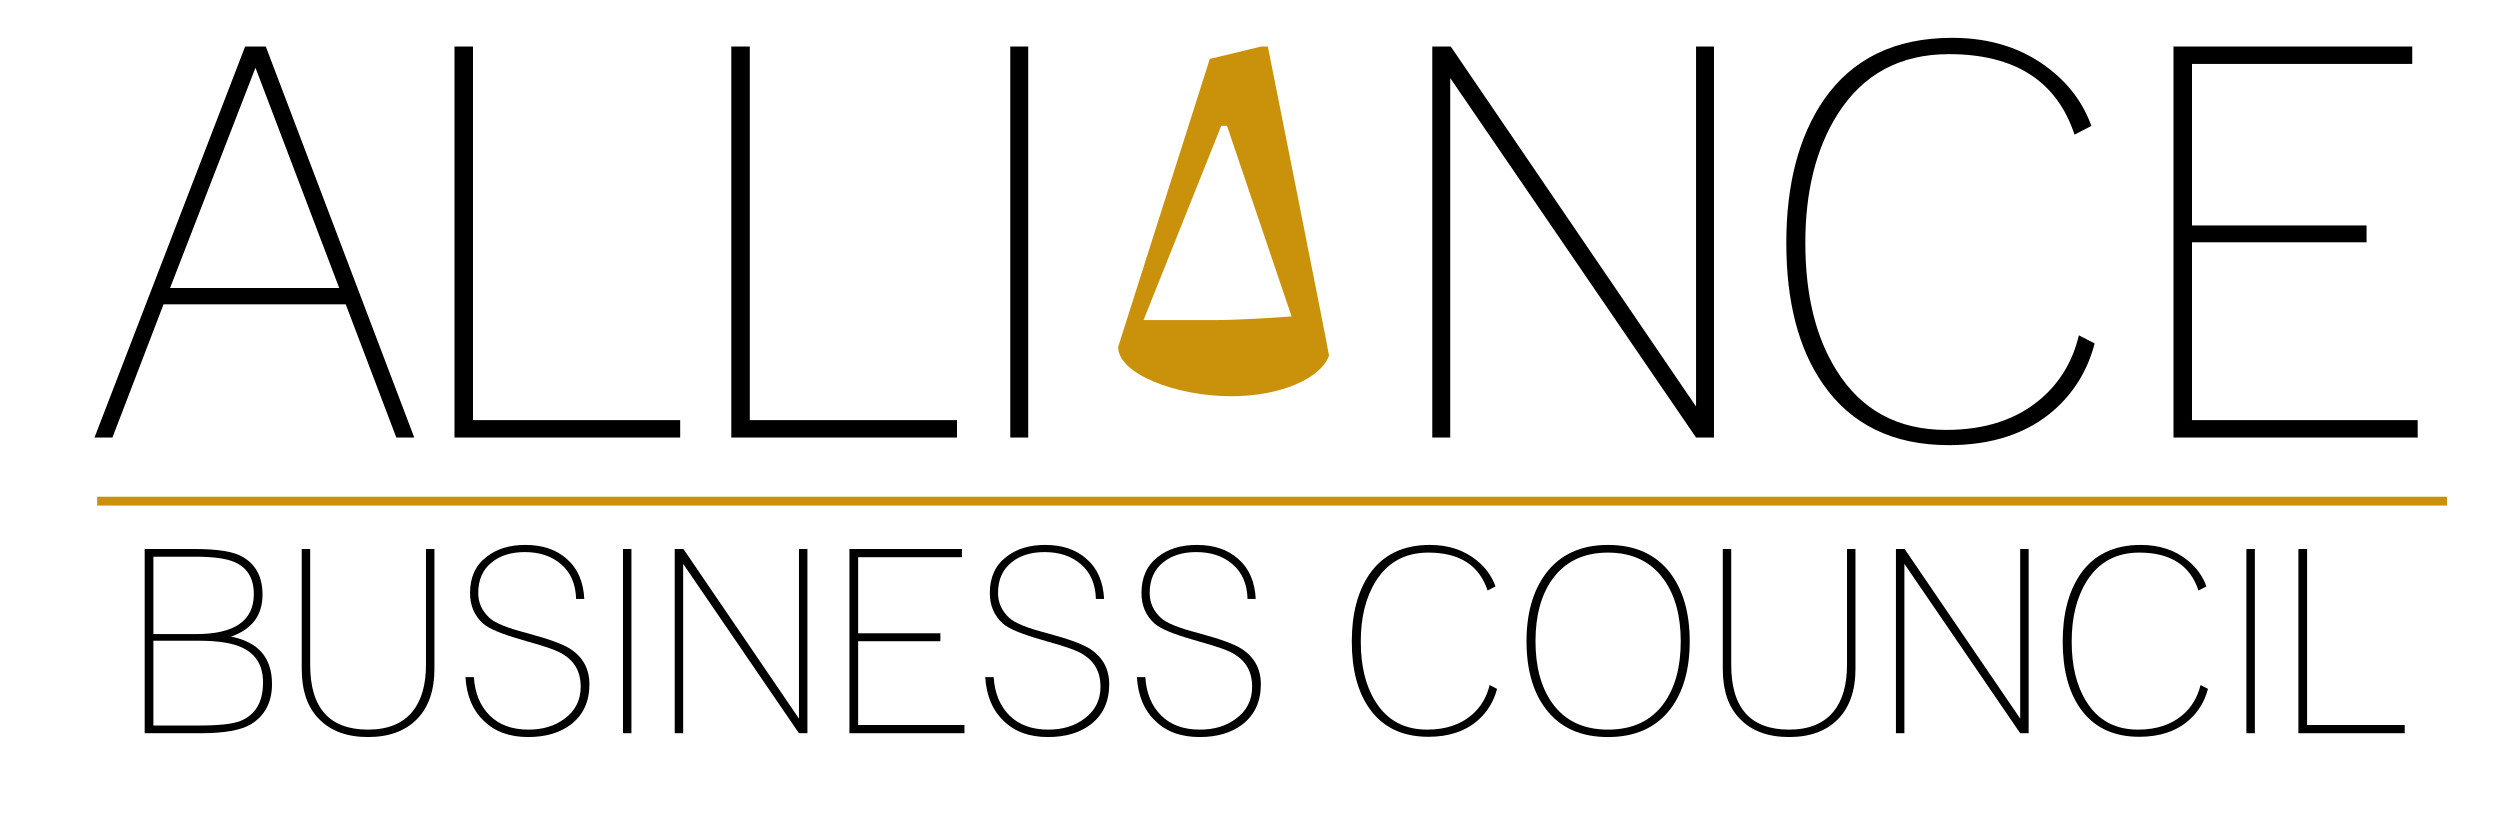
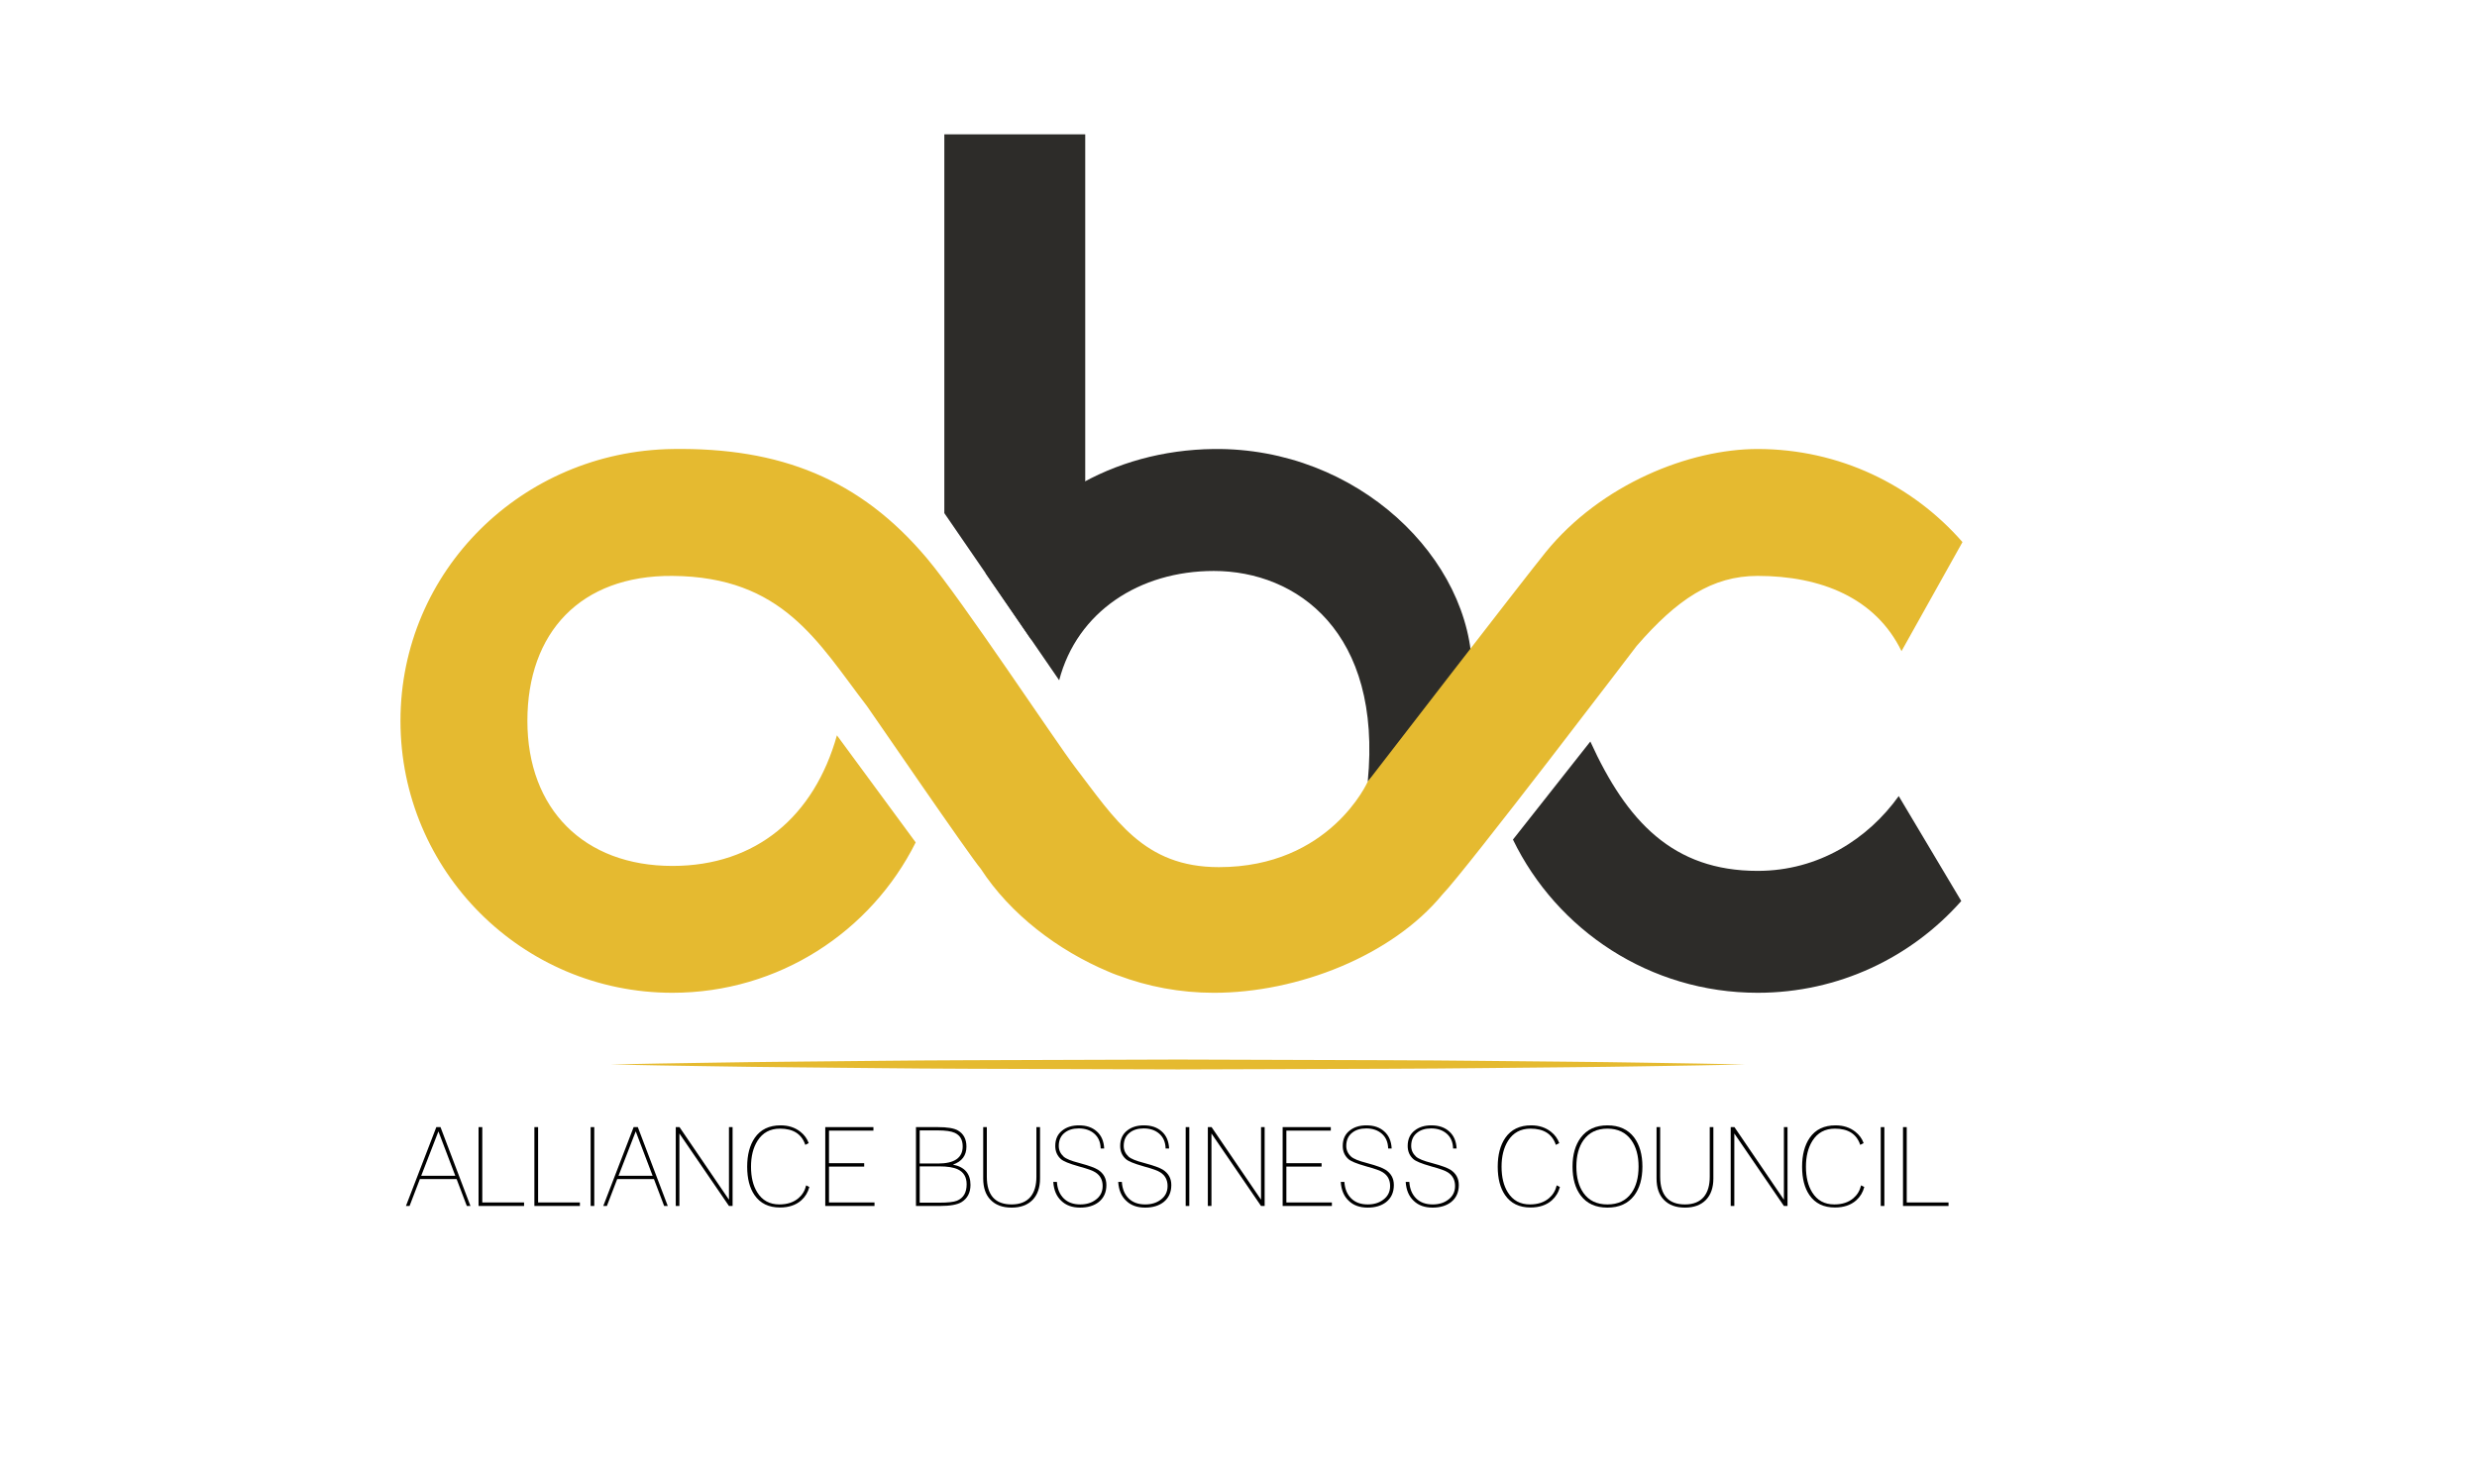
- <svg xmlns="http://www.w3.org/2000/svg" version="1.1" x="0px" y="0px" width="283px" height="95px" viewBox="0 0 283 95" enable-background="new 0 0 283 95" xml:space="preserve">
-   <g id="Calque_1" display="none">
- </g>
-   <g id="Calque_2" display="none">
- </g>
-   <g id="logo_final">
-     <g>
-       <path d="M27.749,5.266h2.339l16.806,44.263h-2.031l-5.726-15.082H18.515l-5.787,15.082h-2.031L27.749,5.266z M38.399,32.599    l-9.48-24.932l-9.666,24.932H38.399z" />
-       <path d="M51.449,5.266h2.093v42.293h23.455v1.97H51.449V5.266z" />
-       <path d="M82.783,5.266h2.093v42.293h23.455v1.97H82.783V5.266z" />
-       <path d="M114.364,5.266h2.031v44.263h-2.031V5.266z" />
-       <path d="M162.134,5.266h2.093l27.765,40.754V5.266h2.031v44.263h-2.031L164.165,8.836v40.692h-2.031V5.266z" />
-       <path d="M232.559,46.389c-3.038,2.668-7.018,4.002-11.942,4.002c-6.321,0-11.081-2.318-14.282-6.957    c-2.75-3.98-4.125-9.296-4.125-15.944s1.416-12.045,4.248-16.19c3.241-4.679,8.084-7.018,14.528-7.018    c4.391,0,8.104,1.211,11.143,3.632c2.175,1.724,3.714,3.838,4.617,6.341l-1.909,0.984c-2.011-6.073-6.751-9.11-14.22-9.11    c-5.541,0-9.748,2.277-12.62,6.833c-2.423,3.858-3.633,8.701-3.633,14.528c0,5.869,1.17,10.672,3.51,14.405    c2.79,4.516,6.935,6.771,12.435,6.771c4.433,0,8.023-1.189,10.773-3.57c2.134-1.847,3.55-4.227,4.248-7.141l1.785,0.923    C236.334,41.875,234.815,44.378,232.559,46.389z" />
-       <path d="M246.041,5.266h27.025v1.97h-24.933V25.52h19.762v1.908h-19.762v20.131h25.549v1.97h-27.642V5.266z" />
-     </g>
-     <g>
-       <path d="M16.378,62.148h5.713c2.591,0,4.389,0.301,5.394,0.898c1.489,0.871,2.233,2.291,2.233,4.264    c0,2.34-1.189,3.926-3.567,4.756c3.093,0.6,4.64,2.389,4.64,5.365c0,2.049-0.793,3.566-2.378,4.553    C27.292,82.662,25.397,83,22.729,83h-6.351V62.148z M22.207,71.777c4.35,0,6.525-1.51,6.525-4.525    c0-1.758-0.706-2.957-2.117-3.596c-0.928-0.424-2.417-0.637-4.466-0.637h-4.785v8.758H22.207z M22.526,82.129    c2.281,0,3.847-0.174,4.698-0.521c1.701-0.695,2.552-2.146,2.552-4.35c0-1.895-0.783-3.209-2.349-3.943    c-1.102-0.523-2.726-0.783-4.872-0.783h-5.191v9.598H22.526z" />
-       <path d="M35.112,62.148v13.107c0,4.893,2.185,7.338,6.554,7.338c2.223,0,3.896-0.676,5.017-2.029    c1.024-1.258,1.537-3.027,1.537-5.309V62.148h0.957v13.572c0,2.416-0.648,4.303-1.943,5.654c-1.334,1.373-3.19,2.059-5.568,2.059    c-2.397,0-4.253-0.686-5.568-2.059c-1.295-1.314-1.943-3.199-1.943-5.654V62.148H35.112z" />
-       <path d="M53.643,76.648c0.116,1.818,0.71,3.262,1.783,4.336c1.073,1.072,2.538,1.609,4.394,1.609c1.624,0,2.977-0.406,4.06-1.219    c1.237-0.889,1.856-2.107,1.856-3.654c0-1.604-0.648-2.813-1.943-3.625c-0.638-0.424-2.03-0.928-4.176-1.508    c-0.02-0.018-0.145-0.057-0.377-0.115c-2.397-0.676-3.915-1.305-4.553-1.885c-0.986-0.889-1.479-2.039-1.479-3.451    c0-1.779,0.618-3.141,1.856-4.09c1.141-0.908,2.61-1.361,4.408-1.361c1.953,0,3.519,0.531,4.698,1.594    c1.218,1.064,1.875,2.572,1.972,4.523h-0.928c-0.039-1.682-0.609-2.996-1.711-3.943c-1.063-0.908-2.427-1.363-4.089-1.363    c-1.547,0-2.794,0.387-3.741,1.16c-1.025,0.813-1.537,1.973-1.537,3.48c0,1.082,0.425,2.02,1.276,2.813    c0.638,0.58,2.011,1.141,4.118,1.682c0.039,0.02,0.092,0.035,0.16,0.045c0.067,0.01,0.149,0.033,0.247,0.072    c2.223,0.6,3.75,1.16,4.582,1.682c1.469,0.947,2.204,2.291,2.204,4.031c0,1.934-0.687,3.441-2.059,4.523    c-1.257,0.967-2.881,1.449-4.872,1.449c-2.107,0-3.78-0.607-5.017-1.826c-1.257-1.18-1.953-2.832-2.088-4.959H53.643z" />
-       <path d="M70.521,62.148h0.957V83h-0.957V62.148z" />
-       <path d="M76.378,62.148h0.986l13.079,19.197V62.148H91.4V83h-0.957L77.335,63.83V83h-0.957V62.148z" />
-       <path d="M96.156,62.148h12.731v0.928H97.142v8.613h9.309v0.898h-9.309v9.484h12.035V83H96.156V62.148z" />
-       <path d="M112.483,76.648c0.116,1.818,0.71,3.262,1.783,4.336c1.073,1.072,2.538,1.609,4.394,1.609c1.624,0,2.977-0.406,4.06-1.219    c1.237-0.889,1.856-2.107,1.856-3.654c0-1.604-0.648-2.813-1.943-3.625c-0.638-0.424-2.03-0.928-4.176-1.508    c-0.02-0.018-0.145-0.057-0.377-0.115c-2.397-0.676-3.915-1.305-4.553-1.885c-0.986-0.889-1.479-2.039-1.479-3.451    c0-1.779,0.618-3.141,1.856-4.09c1.141-0.908,2.61-1.361,4.408-1.361c1.953,0,3.519,0.531,4.698,1.594    c1.218,1.064,1.875,2.572,1.972,4.523h-0.928c-0.039-1.682-0.609-2.996-1.711-3.943c-1.063-0.908-2.427-1.363-4.089-1.363    c-1.547,0-2.794,0.387-3.741,1.16c-1.025,0.813-1.537,1.973-1.537,3.48c0,1.082,0.425,2.02,1.276,2.813    c0.638,0.58,2.011,1.141,4.118,1.682c0.039,0.02,0.092,0.035,0.16,0.045c0.067,0.01,0.149,0.033,0.247,0.072    c2.223,0.6,3.75,1.16,4.582,1.682c1.469,0.947,2.204,2.291,2.204,4.031c0,1.934-0.687,3.441-2.059,4.523    c-1.257,0.967-2.881,1.449-4.872,1.449c-2.107,0-3.78-0.607-5.017-1.826c-1.257-1.18-1.953-2.832-2.088-4.959H112.483z" />
-       <path d="M129.65,76.648c0.116,1.818,0.71,3.262,1.783,4.336c1.073,1.072,2.538,1.609,4.394,1.609c1.624,0,2.977-0.406,4.06-1.219    c1.237-0.889,1.856-2.107,1.856-3.654c0-1.604-0.648-2.813-1.943-3.625c-0.638-0.424-2.03-0.928-4.176-1.508    c-0.02-0.018-0.145-0.057-0.377-0.115c-2.397-0.676-3.915-1.305-4.553-1.885c-0.986-0.889-1.479-2.039-1.479-3.451    c0-1.779,0.618-3.141,1.856-4.09c1.141-0.908,2.61-1.361,4.408-1.361c1.953,0,3.519,0.531,4.698,1.594    c1.218,1.064,1.875,2.572,1.972,4.523h-0.928c-0.039-1.682-0.609-2.996-1.711-3.943c-1.063-0.908-2.427-1.363-4.089-1.363    c-1.547,0-2.794,0.387-3.741,1.16c-1.025,0.813-1.537,1.973-1.537,3.48c0,1.082,0.425,2.02,1.276,2.813    c0.638,0.58,2.011,1.141,4.118,1.682c0.039,0.02,0.092,0.035,0.16,0.045c0.067,0.01,0.149,0.033,0.247,0.072    c2.223,0.6,3.75,1.16,4.582,1.682c1.469,0.947,2.203,2.291,2.203,4.031c0,1.934-0.686,3.441-2.058,4.523    c-1.257,0.967-2.881,1.449-4.872,1.449c-2.107,0-3.78-0.607-5.017-1.826c-1.257-1.18-1.953-2.832-2.088-4.959H129.65z" />
-       <path d="M167.321,81.521c-1.432,1.256-3.307,1.885-5.626,1.885c-2.978,0-5.221-1.092-6.729-3.277    c-1.295-1.875-1.943-4.379-1.943-7.512c0-3.131,0.668-5.674,2.002-7.627c1.526-2.203,3.808-3.305,6.844-3.305    c2.068,0,3.817,0.57,5.249,1.711c1.024,0.811,1.749,1.807,2.175,2.986l-0.899,0.463c-0.947-2.859-3.18-4.291-6.698-4.291    c-2.61,0-4.593,1.072-5.945,3.219c-1.141,1.818-1.711,4.1-1.711,6.844c0,2.766,0.551,5.027,1.653,6.787    c1.314,2.127,3.267,3.189,5.857,3.189c2.088,0,3.779-0.561,5.075-1.682c1.005-0.871,1.672-1.992,2.001-3.365l0.841,0.436    C169.1,79.395,168.384,80.574,167.321,81.521z" />
-       <path d="M174.977,64.934c1.624-2.166,3.974-3.248,7.048-3.248c3.093,0,5.451,1.072,7.075,3.219    c1.45,1.953,2.176,4.514,2.176,7.684c0,3.191-0.726,5.742-2.176,7.656c-1.624,2.127-3.982,3.189-7.075,3.189    c-3.094,0-5.443-1.063-7.048-3.189c-1.449-1.914-2.175-4.465-2.175-7.656C172.802,69.438,173.527,66.885,174.977,64.934z     M175.702,79.578c1.431,2.01,3.538,3.016,6.322,3.016c2.803,0,4.92-1.006,6.351-3.016c1.257-1.76,1.885-4.09,1.885-6.99    c0-2.881-0.638-5.209-1.914-6.988c-1.45-2.029-3.558-3.045-6.321-3.045c-2.766,0-4.872,1.016-6.322,3.045    c-1.257,1.779-1.885,4.107-1.885,6.988S174.445,77.799,175.702,79.578z" />
-       <path d="M195.974,62.148v13.107c0,4.893,2.185,7.338,6.554,7.338c2.223,0,3.896-0.676,5.017-2.029    c1.024-1.258,1.537-3.027,1.537-5.309V62.148h0.957v13.572c0,2.416-0.647,4.303-1.943,5.654c-1.334,1.373-3.189,2.059-5.567,2.059    c-2.397,0-4.254-0.686-5.568-2.059c-1.295-1.314-1.942-3.199-1.942-5.654V62.148H195.974z" />
-       <path d="M214.62,62.148h0.986l13.079,19.197V62.148h0.957V83h-0.957l-13.108-19.17V83h-0.957V62.148z" />
-       <path d="M247.796,81.521c-1.432,1.256-3.307,1.885-5.626,1.885c-2.978,0-5.221-1.092-6.729-3.277    c-1.295-1.875-1.943-4.379-1.943-7.512c0-3.131,0.668-5.674,2.002-7.627c1.526-2.203,3.808-3.305,6.844-3.305    c2.068,0,3.817,0.57,5.249,1.711c1.024,0.811,1.749,1.807,2.175,2.986l-0.899,0.463c-0.947-2.859-3.18-4.291-6.698-4.291    c-2.61,0-4.593,1.072-5.945,3.219c-1.141,1.818-1.711,4.1-1.711,6.844c0,2.766,0.551,5.027,1.653,6.787    c1.314,2.127,3.267,3.189,5.857,3.189c2.088,0,3.779-0.561,5.075-1.682c1.005-0.871,1.672-1.992,2.001-3.365l0.841,0.436    C249.574,79.395,248.858,80.574,247.796,81.521z" />
-       <path d="M254.292,62.148h0.957V83h-0.957V62.148z" />
-       <path d="M260.179,62.148h0.985v19.924h11.05V83h-12.035V62.148z" />
-     </g>
-     <path fill="#C9920A" d="M143.521,5.266h-0.74l-5.832,1.401l-10.376,32.604c0,3.083,6.604,5.583,12.814,5.583   c5.531,0,10.119-1.985,11.059-4.597C150.505,40.261,143.521,5.266,143.521,5.266z M138.246,14.242h0.648l7.313,21.575   c-2.129,0.167-6.109,0.413-8.609,0.413h-8.146L138.246,14.242z" />
-     <line fill="none" stroke="#C9920A" stroke-miterlimit="10" x1="11" y1="56.73" x2="277" y2="56.73" />
-     <g display="none">
-       <path display="inline" d="M48.754,45.252l0.119,0.236l-0.414,2.42c0,0-4.248-0.178-6.254-0.178c-4.544,0-8.792,0.59-8.792,0.59    l-0.177-0.412l0.235-2.303c4.071-0.295,5.252-0.826,5.252-2.242c0-0.766-0.177-1.711-0.531-2.832L36.245,34.1    c-1.416-0.059-4.484-0.059-6.137-0.059c-2.302,0-5.074,0.295-6.432,0.473l-2.183,6.137c-0.354,1.061-0.531,1.77-0.531,2.301    c0,1.711,1.063,2.418,3.54,2.418h3.363l0.118,0.236l-0.354,2.537c0,0-4.309-0.412-8.202-0.412c-2.833,0-6.491,0.178-6.491,0.178    l0.473-2.773c2.184-0.236,3.305-1.24,4.602-4.545l11.507-30.15l3.718-1.004h0.472c0,0,4.956,18.352,9.382,31.627    C44.033,44.014,45.332,44.957,48.754,45.252z M24.739,31.622h5.192c1.594,0,4.131-0.177,5.487-0.296l-4.661-15.459h-0.413    L24.739,31.622z" />
-       <path display="inline" d="M52.113,48.32l0.354-2.715c3.068-0.471,4.014-1.592,4.014-4.955l0.059-24.783    c0-2.537-0.413-3.186-2.184-3.186c-0.708,0-2.006,0.117-2.006,0.117l-0.118-0.236l0.413-2.596c0,0,4.366,0.178,6.608,0.178    c2.538,0,6.313-0.531,6.313-0.531l-0.236,2.654c-3.953,0.531-3.599,1.535-3.894,5.488c-0.531,7.375-0.708,17.406-0.708,22.775    c0,4.012,0.59,4.543,5.016,4.543c6.844,0,8.084-1.121,9.381-8.378l2.598-0.295l0.176,0.295c0,0-1.062,5.37-1.711,11.212    l-0.295,0.354c0,0-10.267-0.531-15.873-0.531C55.595,47.73,52.113,48.32,52.113,48.32z" />
-       <path display="inline" d="M82.025,48.32l0.354-2.715c3.068-0.471,4.014-1.592,4.014-4.955l0.059-24.783    c0-2.537-0.413-3.186-2.184-3.186c-0.708,0-2.006,0.117-2.006,0.117l-0.118-0.236l0.413-2.596c0,0,4.366,0.178,6.608,0.178    c2.538,0,6.313-0.531,6.313-0.531l-0.236,2.654c-3.953,0.531-3.599,1.535-3.894,5.488c-0.531,7.375-0.708,17.406-0.708,22.775    c0,4.012,0.59,4.543,5.016,4.543c6.844,0,8.084-1.121,9.381-8.378l2.598-0.295l0.176,0.295c0,0-1.062,5.37-1.711,11.212    l-0.295,0.354c0,0-10.267-0.531-15.873-0.531C85.507,47.73,82.025,48.32,82.025,48.32z" />
-       <path display="inline" d="M120.493,41.121c0,3.188,0.531,4.014,2.597,4.014c1.416,0,3.127-0.178,3.127-0.178l0.118,0.236    l-0.531,2.715c0,0-4.956-0.178-7.729-0.178c-3.01,0-6.845,0.707-6.845,0.707l0.354-2.713c3.717-0.709,4.72-1.771,4.72-5.074    l0.06-24.783c0-2.479-0.413-3.186-2.184-3.186c-0.885,0-2.479,0.117-2.479,0.117l-0.117-0.236l0.412-2.596    c0,0,4.604,0.178,7.022,0.178c2.714,0,6.785-0.531,6.785-0.531l-0.235,2.654c-3.305,0.414-4.131,1.121-4.249,3.363    C120.906,24.188,120.493,36.225,120.493,41.121z" />
-       <path display="inline" d="M196.133,39.174V15.277c0-1.711-0.649-2.537-1.947-2.537c-1.063,0-2.242,0.059-2.242,0.059l-0.118-0.236    l0.531-2.654c0,0,3.599,0.236,5.605,0.236c2.478,0,5.841-0.473,5.841-0.473l-0.295,2.715c-2.714,0.354-3.953,1.416-4.012,3.717    l-0.826,33.16l-1.712,0.826c-11.506-17.938-21.949-32.512-21.949-32.512h-0.296l-0.295,25.195c0,1.77,0.473,2.361,1.829,2.361    c0.591,0,3.01-0.061,3.01-0.061l0.118,0.236l-0.531,2.656c0,0-3.718-0.236-6.255-0.236c-2.36,0-5.487,0.473-5.487,0.473    l0.295-2.715c2.419-0.295,3.6-1.299,3.658-3.717l0.768-25.786c0-2.419-1.181-3.245-5.134-3.658l-0.177-0.295l0.472-2.184    c0,0,3.423,0.296,5.074,0.296c1.947,0,3.954-0.236,3.954-0.236c9.795,15.223,19.825,29.266,19.825,29.266H196.133z" />
-       <path display="inline" d="M208.106,30.205c0-11.978,8.674-20.77,20.593-20.77c4.897,0,10.268,1.416,10.268,1.416l0.235,0.354    c0,0-1.121,4.425-1.475,9.854l-2.833,0.235c0,0,0.178-1.593,0.178-2.892c0-3.658-2.892-5.487-8.674-5.487    c-7.907,0-12.981,5.96-12.981,15.342c0,10.384,5.369,17.229,13.512,17.229c5.37,0,8.557-2.951,10.031-9.322l2.832-0.236    c0,0-1.18,5.369-1.593,9.617l-0.354,0.531c0,0-5.075,2.359-12.097,2.359C215.01,48.438,208.106,41.357,208.106,30.205z" />
-       <path display="inline" d="M260.087,45.074c9.323,0,10.444-0.707,11.389-7.197l2.596-0.295l0.177,0.295    c0,0-1.062,4.896-1.593,9.912l-0.295,0.354c0,0-12.273-0.412-17.879-0.412c-4.484,0-8.202,0.59-8.202,0.59l0.354-2.715    c3.54-0.471,4.603-1.592,4.603-4.955l0.059-24.783c0-2.537-0.413-3.186-2.183-3.186c-0.708,0-2.007,0.117-2.007,0.117    l-0.117-0.236l0.412-2.596c0,0,4.662,0.178,8.202,0.178c9.382,0,13.808-0.178,17.702-0.709l0.177,0.354    c0,0-1.003,4.367-1.357,9.796l-2.832,0.235c0,0,0.118-1.711,0.118-2.537c0-3.835-0.708-4.189-9.028-4.189    c-3.835,0-4.071,0.118-4.13,2.302l-0.473,11.446c1.299,0,4.308,0.06,6.078,0.06c2.124,0,7.198-0.649,7.198-0.649l0.236,0.295    l-0.826,3.482c0,0-5.074-0.178-8.261-0.178c-1.771,0-3.54,0.236-4.543,0.413c-0.178,6.372-0.236,9.323-0.236,11.271    C255.426,44.721,255.839,45.074,260.087,45.074z" />
-       <path display="inline" d="M142.332,45.369c-2.555,0-3.648-0.707-3.648-2.418c0-0.531,0.182-1.24,0.547-2.301l1.078-2.943    c-0.158-0.046-0.321-0.088-0.479-0.136c-1.045-0.313-1.838-0.841-2.414-1.49l-1.774,4.509c-1.338,3.305-2.493,4.309-4.743,4.545    l-0.487,2.773c0,0,3.771-0.178,6.69-0.178c4.014,0,8.453,0.412,8.453,0.412l0.365-2.537l-0.121-0.236H142.332z" />
-       <path display="inline" d="M162.479,45.252c-2.825-0.295-3.897-1.238-4.675-4.189c-0.583-2.113-1.259-4.711-1.259-4.711    c-1.044,0.776-1.893,1.449-3.167,1.564c0,0,0.818,4.682,0.818,5.447c0,1.416-0.974,1.947-4.338,2.242l-0.194,2.303l0.146,0.412    c0,0,3.508-0.59,7.26-0.59c1.657,0,5.166,0.178,5.166,0.178l0.341-2.42L162.479,45.252z" />
-     </g>
+ <svg xmlns="http://www.w3.org/2000/svg" version="1.1" id="Calque_1" x="0px" y="0px" width="501px" height="300px" viewBox="0 0 501 300" enable-background="new 0 0 501 300" xml:space="preserve">
+   <path fill="#2D2C29" d="M297.75,136l-21.108,22.111c2.932-30.208-14.302-42.611-31.142-42.611c-15.02,0-27.641,8.24-31.27,22.11  l-5.691-8.28l-9.199-13.39c4.609-7.13,10.84-13.12,18.16-17.46c8.199-4.86,17.77-7.534,28-7.65C274.535,90.5,297.75,113,297.75,136z  " />
+   <polygon fill="#2D2C29" points="219.5,27.17 219.5,121 208.539,129.33 199.34,115.94 191,103.8 191,27.17 " />
+   <path fill="#E5BA30" d="M147.67,92.08c0.219,0.06,0.449,0.13,0.67,0.22c-1.121-0.31-1.83-0.46-2.031-0.5  c0.451,0.08,0.891,0.17,1.34,0.27C147.66,92.08,147.67,92.08,147.67,92.08z" />
+   <path fill="#E5BA30" d="M355.5,90.83c-13.77,0-31.666,7.087-42.879,20.883c-4.088,5.029-35.979,46.398-35.979,46.398  s-7.613,17.304-30.114,17.304c-15.25,0-21.027-9.75-29.027-20.165c-3.864-5.03-22.826-33.74-29.973-42.25  C173.961,96.843,157.73,90.5,136,90.83c-30.377,0.461-55,24.63-55,55c0,30.38,24.619,55,55,55c21.539,0,40.189-12.38,49.209-30.42  l-15.932-21.66c-4.584,16.333-16.287,26.42-33.277,26.42c-17.861,0-29.33-11.479-29.33-29.34c0-17.85,10.728-29.469,29.33-29.33  c22.36,0.167,29.416,13.393,39.332,26.31c0.496,0.646,20.834,30.392,23.014,32.902c5.973,9.214,15.615,16.533,25.848,20.839  c0.613,0.268,1.223,0.516,1.826,0.729c0.031,0.011,0.068,0.019,0.102,0.028c6.027,2.271,12.555,3.525,19.379,3.525  c17.113,0,36.107-7.577,46.195-19.834c4.91-5.079,39.315-50.312,39.333-50.333c8.148-9.389,15.231-14.167,24.472-14.167  c12.799,0,23.859,4.44,29.1,15.22l12.33-22.06C386.85,98.12,372.029,90.83,355.5,90.83z" />
+   <path fill="#2D2C29" d="M384.039,161.04c-6.176,8.627-16.18,15.13-28.539,15.13c-17.131,0-26.47-10.003-33.838-26.17l-15.652,19.84  c8.9,18.351,27.721,30.99,49.49,30.99c16.4,0,31.119-7.17,41.189-18.561L384.039,161.04z" />
+   <g>
+     <path d="M88.252,228.004h0.844l6.057,15.951H94.42l-2.063-5.436h-7.433l-2.085,5.436h-0.732L88.252,228.004z M92.09,237.854   l-3.416-8.985l-3.482,8.985H92.09z" />
+     <path d="M96.793,228.004h0.755v15.241H106v0.71h-9.207V228.004z" />
+     <path d="M108.086,228.004h0.754v15.241h8.452v0.71h-9.206V228.004z" />
+     <path d="M119.466,228.004h0.731v15.951h-0.731V228.004z" />
+     <path d="M128.162,228.004h0.844l6.056,15.951h-0.731l-2.063-5.436h-7.433l-2.085,5.436h-0.731L128.162,228.004z M132,237.854   l-3.416-8.985l-3.483,8.985H132z" />
+     <path d="M136.682,228.004h0.754l10.005,14.687v-14.687h0.732v15.951h-0.732l-10.027-14.664v14.664h-0.731V228.004z" />
+     <path d="M162.061,242.823c-1.096,0.962-2.529,1.442-4.305,1.442c-2.277,0-3.992-0.835-5.146-2.507   c-0.99-1.435-1.486-3.35-1.486-5.746c0-2.396,0.51-4.341,1.531-5.834c1.168-1.687,2.914-2.529,5.234-2.529   c1.584,0,2.922,0.437,4.016,1.309c0.785,0.621,1.34,1.383,1.664,2.285l-0.688,0.354c-0.725-2.188-2.434-3.283-5.125-3.283   c-1.996,0-3.512,0.821-4.547,2.463c-0.873,1.391-1.309,3.136-1.309,5.235c0,2.115,0.42,3.846,1.264,5.191   c1.006,1.627,2.5,2.44,4.48,2.44c1.598,0,2.893-0.429,3.883-1.287c0.77-0.665,1.279-1.522,1.531-2.573l0.643,0.333   C163.42,241.197,162.873,242.1,162.061,242.823z" />
+     <path d="M166.918,228.004h9.74v0.71h-8.986v6.589h7.121v0.688h-7.121v7.255h9.207v0.71h-9.961V228.004z" />
+     <path d="M185.266,228.004h4.369c1.982,0,3.357,0.229,4.127,0.688c1.139,0.666,1.709,1.753,1.709,3.262   c0,1.79-0.91,3.003-2.729,3.639c2.365,0.458,3.549,1.826,3.549,4.104c0,1.568-0.607,2.729-1.818,3.483   c-0.859,0.518-2.309,0.776-4.35,0.776h-4.857V228.004z M189.725,235.369c3.328,0,4.99-1.153,4.99-3.461   c0-1.345-0.539-2.263-1.619-2.75c-0.709-0.325-1.848-0.488-3.416-0.488h-3.66v6.699H189.725z M189.969,243.289   c1.744,0,2.941-0.133,3.594-0.398c1.301-0.533,1.951-1.643,1.951-3.328c0-1.449-0.598-2.455-1.797-3.018   c-0.842-0.398-2.084-0.599-3.727-0.599h-3.971v7.343H189.969z" />
+     <path d="M199.596,228.004v10.027c0,3.742,1.672,5.613,5.014,5.613c1.701,0,2.98-0.518,3.838-1.553   c0.785-0.962,1.176-2.314,1.176-4.061v-10.027h0.732v10.383c0,1.849-0.496,3.291-1.486,4.326c-1.02,1.05-2.439,1.575-4.26,1.575   c-1.834,0-3.254-0.525-4.26-1.575c-0.99-1.006-1.486-2.448-1.486-4.326v-10.383H199.596z" />
+     <path d="M213.771,239.097c0.09,1.391,0.545,2.496,1.365,3.316c0.82,0.821,1.941,1.231,3.361,1.231c1.242,0,2.277-0.311,3.105-0.932   c0.945-0.681,1.42-1.612,1.42-2.796c0-1.227-0.496-2.151-1.486-2.772c-0.488-0.325-1.553-0.71-3.195-1.154   c-0.016-0.014-0.111-0.044-0.289-0.088c-1.834-0.518-2.994-0.999-3.482-1.442c-0.754-0.68-1.131-1.561-1.131-2.64   c0-1.361,0.473-2.403,1.42-3.129c0.873-0.694,1.996-1.042,3.371-1.042c1.494,0,2.691,0.406,3.594,1.22   c0.932,0.813,1.436,1.968,1.51,3.461h-0.711c-0.029-1.286-0.465-2.292-1.309-3.017c-0.813-0.695-1.855-1.043-3.127-1.043   c-1.184,0-2.139,0.296-2.863,0.888c-0.783,0.621-1.176,1.508-1.176,2.662c0,0.828,0.326,1.545,0.977,2.151   c0.488,0.444,1.539,0.873,3.15,1.287c0.029,0.015,0.07,0.025,0.123,0.033c0.051,0.008,0.113,0.026,0.188,0.056   c1.701,0.458,2.869,0.887,3.506,1.286c1.123,0.726,1.686,1.753,1.686,3.084c0,1.479-0.525,2.633-1.574,3.461   c-0.963,0.739-2.205,1.109-3.729,1.109c-1.611,0-2.891-0.466-3.838-1.397c-0.961-0.902-1.494-2.167-1.598-3.794H213.771z" />
+     <path d="M226.906,239.097c0.088,1.391,0.543,2.496,1.363,3.316c0.822,0.821,1.941,1.231,3.361,1.231   c1.242,0,2.277-0.311,3.105-0.932c0.947-0.681,1.42-1.612,1.42-2.796c0-1.227-0.496-2.151-1.486-2.772   c-0.488-0.325-1.553-0.71-3.193-1.154c-0.016-0.014-0.111-0.044-0.289-0.088c-1.834-0.518-2.994-0.999-3.482-1.442   c-0.756-0.68-1.133-1.561-1.133-2.64c0-1.361,0.475-2.403,1.42-3.129c0.873-0.694,1.998-1.042,3.373-1.042   c1.494,0,2.691,0.406,3.594,1.22c0.932,0.813,1.434,1.968,1.508,3.461h-0.709c-0.029-1.286-0.467-2.292-1.309-3.017   c-0.814-0.695-1.857-1.043-3.129-1.043c-1.184,0-2.137,0.296-2.861,0.888c-0.785,0.621-1.176,1.508-1.176,2.662   c0,0.828,0.324,1.545,0.977,2.151c0.486,0.444,1.537,0.873,3.15,1.287c0.029,0.015,0.068,0.025,0.121,0.033   c0.051,0.008,0.115,0.026,0.189,0.056c1.699,0.458,2.869,0.887,3.504,1.286c1.125,0.726,1.686,1.753,1.686,3.084   c0,1.479-0.523,2.633-1.574,3.461c-0.961,0.739-2.203,1.109-3.727,1.109c-1.613,0-2.893-0.466-3.838-1.397   c-0.963-0.902-1.494-2.167-1.598-3.794H226.906z" />
+     <path d="M239.816,228.004h0.732v15.951h-0.732V228.004z" />
+     <path d="M244.299,228.004h0.754l10.006,14.687v-14.687h0.73v15.951h-0.73l-10.029-14.664v14.664h-0.73V228.004z" />
+     <path d="M259.428,228.004h9.74v0.71h-8.986v6.589h7.121v0.688h-7.121v7.255h9.207v0.71h-9.961V228.004z" />
+     <path d="M271.918,239.097c0.088,1.391,0.543,2.496,1.363,3.316c0.822,0.821,1.941,1.231,3.361,1.231   c1.242,0,2.277-0.311,3.105-0.932c0.947-0.681,1.42-1.612,1.42-2.796c0-1.227-0.496-2.151-1.486-2.772   c-0.488-0.325-1.553-0.71-3.193-1.154c-0.016-0.014-0.111-0.044-0.289-0.088c-1.834-0.518-2.994-0.999-3.482-1.442   c-0.756-0.68-1.133-1.561-1.133-2.64c0-1.361,0.475-2.403,1.42-3.129c0.873-0.694,1.998-1.042,3.373-1.042   c1.494,0,2.691,0.406,3.594,1.22c0.932,0.813,1.434,1.968,1.508,3.461h-0.709c-0.029-1.286-0.467-2.292-1.309-3.017   c-0.814-0.695-1.857-1.043-3.129-1.043c-1.184,0-2.137,0.296-2.861,0.888c-0.785,0.621-1.176,1.508-1.176,2.662   c0,0.828,0.324,1.545,0.977,2.151c0.486,0.444,1.537,0.873,3.15,1.287c0.029,0.015,0.068,0.025,0.121,0.033   c0.051,0.008,0.115,0.026,0.189,0.056c1.699,0.458,2.869,0.887,3.504,1.286c1.125,0.726,1.686,1.753,1.686,3.084   c0,1.479-0.523,2.633-1.574,3.461c-0.961,0.739-2.203,1.109-3.727,1.109c-1.613,0-2.893-0.466-3.838-1.397   c-0.963-0.902-1.494-2.167-1.598-3.794H271.918z" />
+     <path d="M285.051,239.097c0.09,1.391,0.545,2.496,1.365,3.316c0.82,0.821,1.941,1.231,3.361,1.231c1.242,0,2.277-0.311,3.105-0.932   c0.945-0.681,1.42-1.612,1.42-2.796c0-1.227-0.496-2.151-1.486-2.772c-0.488-0.325-1.553-0.71-3.195-1.154   c-0.016-0.014-0.111-0.044-0.289-0.088c-1.834-0.518-2.994-0.999-3.482-1.442c-0.754-0.68-1.131-1.561-1.131-2.64   c0-1.361,0.473-2.403,1.42-3.129c0.873-0.694,1.996-1.042,3.371-1.042c1.494,0,2.691,0.406,3.594,1.22   c0.932,0.813,1.436,1.968,1.51,3.461h-0.711c-0.029-1.286-0.465-2.292-1.309-3.017c-0.813-0.695-1.855-1.043-3.127-1.043   c-1.184,0-2.139,0.296-2.863,0.888c-0.783,0.621-1.176,1.508-1.176,2.662c0,0.828,0.326,1.545,0.977,2.151   c0.488,0.444,1.539,0.873,3.15,1.287c0.029,0.015,0.07,0.025,0.123,0.033c0.051,0.008,0.113,0.026,0.188,0.056   c1.701,0.458,2.869,0.887,3.506,1.286c1.123,0.726,1.686,1.753,1.686,3.084c0,1.479-0.525,2.633-1.574,3.461   c-0.963,0.739-2.205,1.109-3.729,1.109c-1.611,0-2.891-0.466-3.838-1.397c-0.961-0.902-1.494-2.167-1.598-3.794H285.051z" />
+     <path d="M313.869,242.823c-1.096,0.962-2.529,1.442-4.305,1.442c-2.277,0-3.992-0.835-5.146-2.507   c-0.99-1.435-1.486-3.35-1.486-5.746c0-2.396,0.51-4.341,1.531-5.834c1.168-1.687,2.914-2.529,5.234-2.529   c1.584,0,2.922,0.437,4.016,1.309c0.785,0.621,1.34,1.383,1.664,2.285l-0.688,0.354c-0.725-2.188-2.434-3.283-5.125-3.283   c-1.996,0-3.512,0.821-4.547,2.463c-0.873,1.391-1.309,3.136-1.309,5.235c0,2.115,0.42,3.846,1.264,5.191   c1.006,1.627,2.5,2.44,4.48,2.44c1.598,0,2.893-0.429,3.883-1.287c0.77-0.665,1.279-1.522,1.531-2.573l0.643,0.333   C315.229,241.197,314.682,242.1,313.869,242.823z" />
+     <path d="M319.727,230.134c1.242-1.656,3.039-2.484,5.391-2.484c2.365,0,4.17,0.82,5.412,2.462c1.109,1.494,1.664,3.454,1.664,5.879   c0,2.44-0.555,4.394-1.664,5.857c-1.242,1.627-3.047,2.44-5.412,2.44c-2.367,0-4.164-0.813-5.391-2.44   c-1.109-1.464-1.664-3.417-1.664-5.857C318.063,233.58,318.617,231.628,319.727,230.134z M320.281,241.337   c1.094,1.539,2.707,2.308,4.836,2.308c2.145,0,3.764-0.769,4.857-2.308c0.963-1.346,1.443-3.128,1.443-5.347   c0-2.203-0.488-3.985-1.465-5.346c-1.109-1.554-2.721-2.33-4.836-2.33s-3.727,0.776-4.836,2.33   c-0.963,1.36-1.443,3.143-1.443,5.346C318.838,238.194,319.318,239.977,320.281,241.337z" />
+     <path d="M335.787,228.004v10.027c0,3.742,1.672,5.613,5.014,5.613c1.701,0,2.98-0.518,3.838-1.553   c0.785-0.962,1.176-2.314,1.176-4.061v-10.027h0.732v10.383c0,1.849-0.496,3.291-1.486,4.326c-1.02,1.05-2.439,1.575-4.26,1.575   c-1.834,0-3.254-0.525-4.26-1.575c-0.99-1.006-1.486-2.448-1.486-4.326v-10.383H335.787z" />
+     <path d="M350.053,228.004h0.754l10.006,14.687v-14.687h0.73v15.951h-0.73l-10.029-14.664v14.664h-0.73V228.004z" />
+     <path d="M375.432,242.823c-1.096,0.962-2.529,1.442-4.305,1.442c-2.277,0-3.992-0.835-5.146-2.507   c-0.99-1.435-1.486-3.35-1.486-5.746c0-2.396,0.51-4.341,1.531-5.834c1.168-1.687,2.914-2.529,5.234-2.529   c1.584,0,2.922,0.437,4.016,1.309c0.785,0.621,1.34,1.383,1.664,2.285l-0.688,0.354c-0.725-2.188-2.434-3.283-5.125-3.283   c-1.996,0-3.512,0.821-4.547,2.463c-0.873,1.391-1.309,3.136-1.309,5.235c0,2.115,0.42,3.846,1.264,5.191   c1.006,1.627,2.5,2.44,4.48,2.44c1.598,0,2.893-0.429,3.883-1.287c0.77-0.665,1.279-1.522,1.531-2.573l0.643,0.333   C376.791,241.197,376.244,242.1,375.432,242.823z" />
+     <path d="M380.4,228.004h0.732v15.951H380.4V228.004z" />
+     <path d="M384.904,228.004h0.754v15.241h8.453v0.71h-9.207V228.004z" />
+   </g>
+   <g>
+     <path fill="#E5BA30" d="M123.48,215.334c0,0,3.586-0.07,9.861-0.193c6.275-0.081,15.24-0.276,25.998-0.367   c10.758-0.083,23.309-0.268,36.756-0.306c13.447-0.042,27.791-0.087,42.135-0.133c14.344,0.045,28.688,0.09,42.135,0.132   c13.447,0.033,25.998,0.223,36.756,0.305c10.758,0.089,19.723,0.287,25.998,0.368c6.275,0.124,9.861,0.194,9.861,0.194   s-3.586,0.07-9.861,0.194c-6.275,0.081-15.24,0.279-25.998,0.368c-10.758,0.082-23.309,0.271-36.756,0.305   c-13.447,0.042-27.791,0.087-42.135,0.132c-14.344-0.046-28.688-0.091-42.135-0.133c-13.447-0.038-25.998-0.223-36.756-0.306   c-10.758-0.091-19.723-0.286-25.998-0.367C127.066,215.404,123.48,215.334,123.48,215.334z" />
  </g>
</svg>
